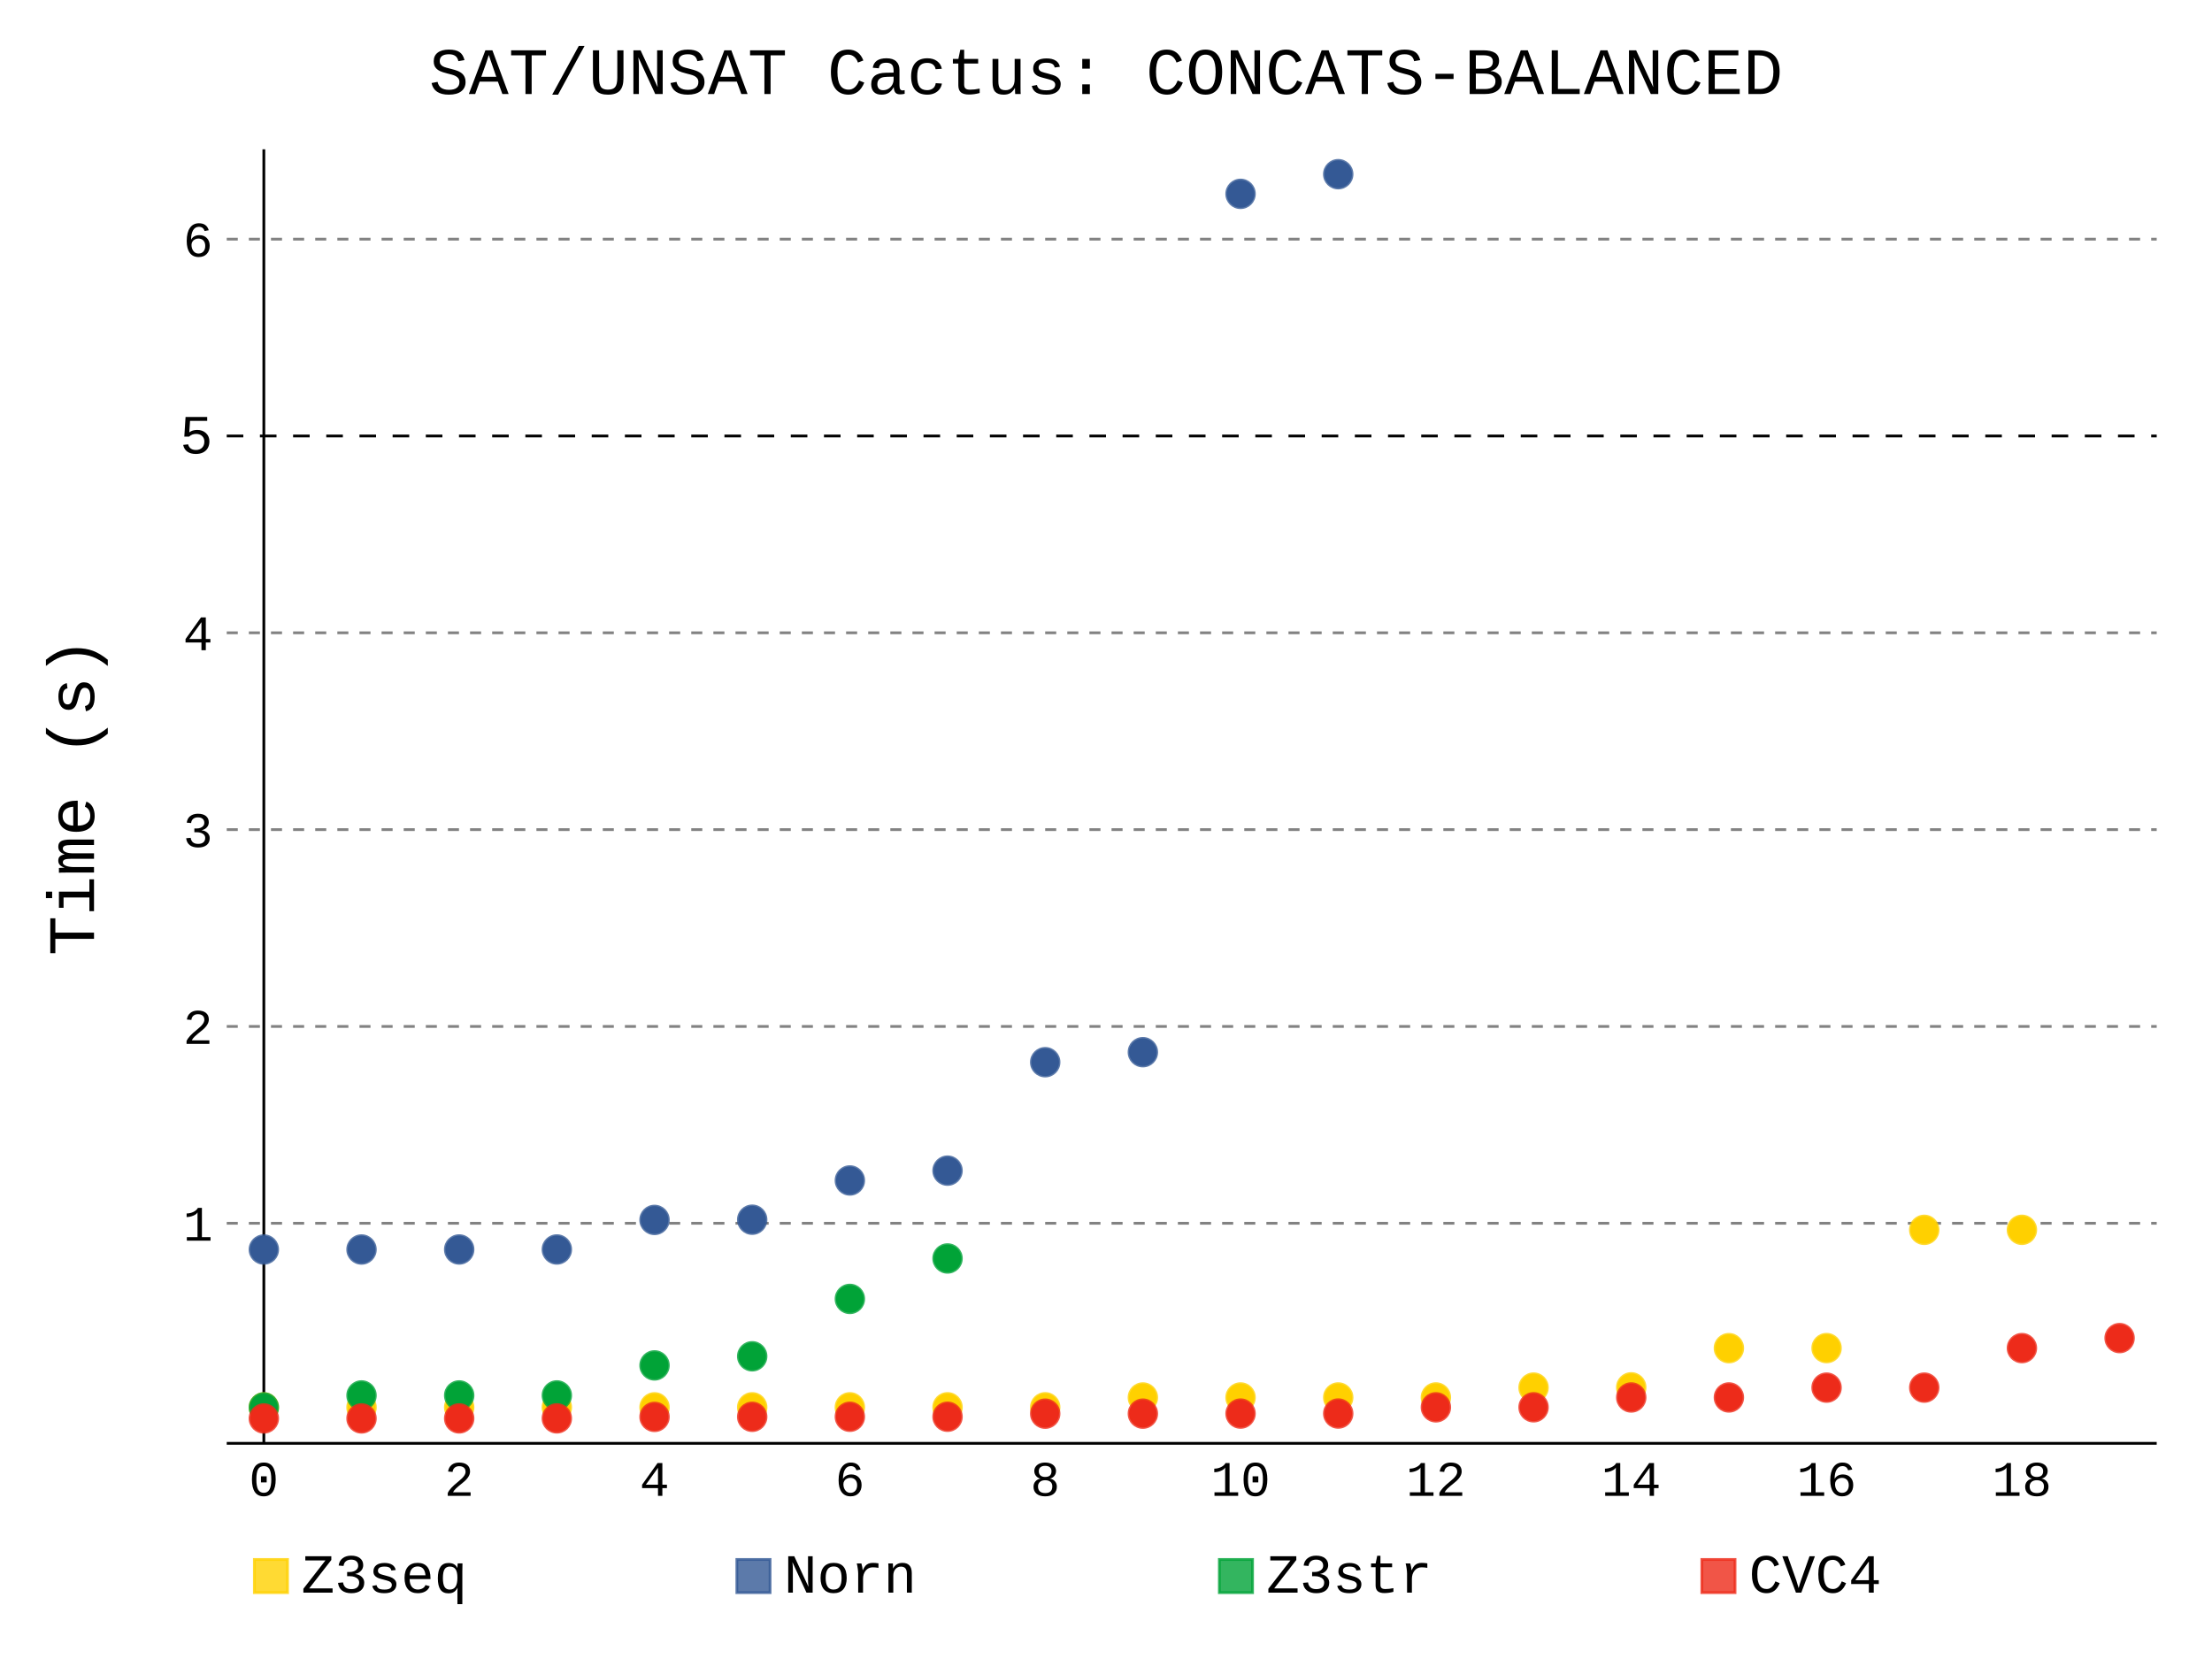
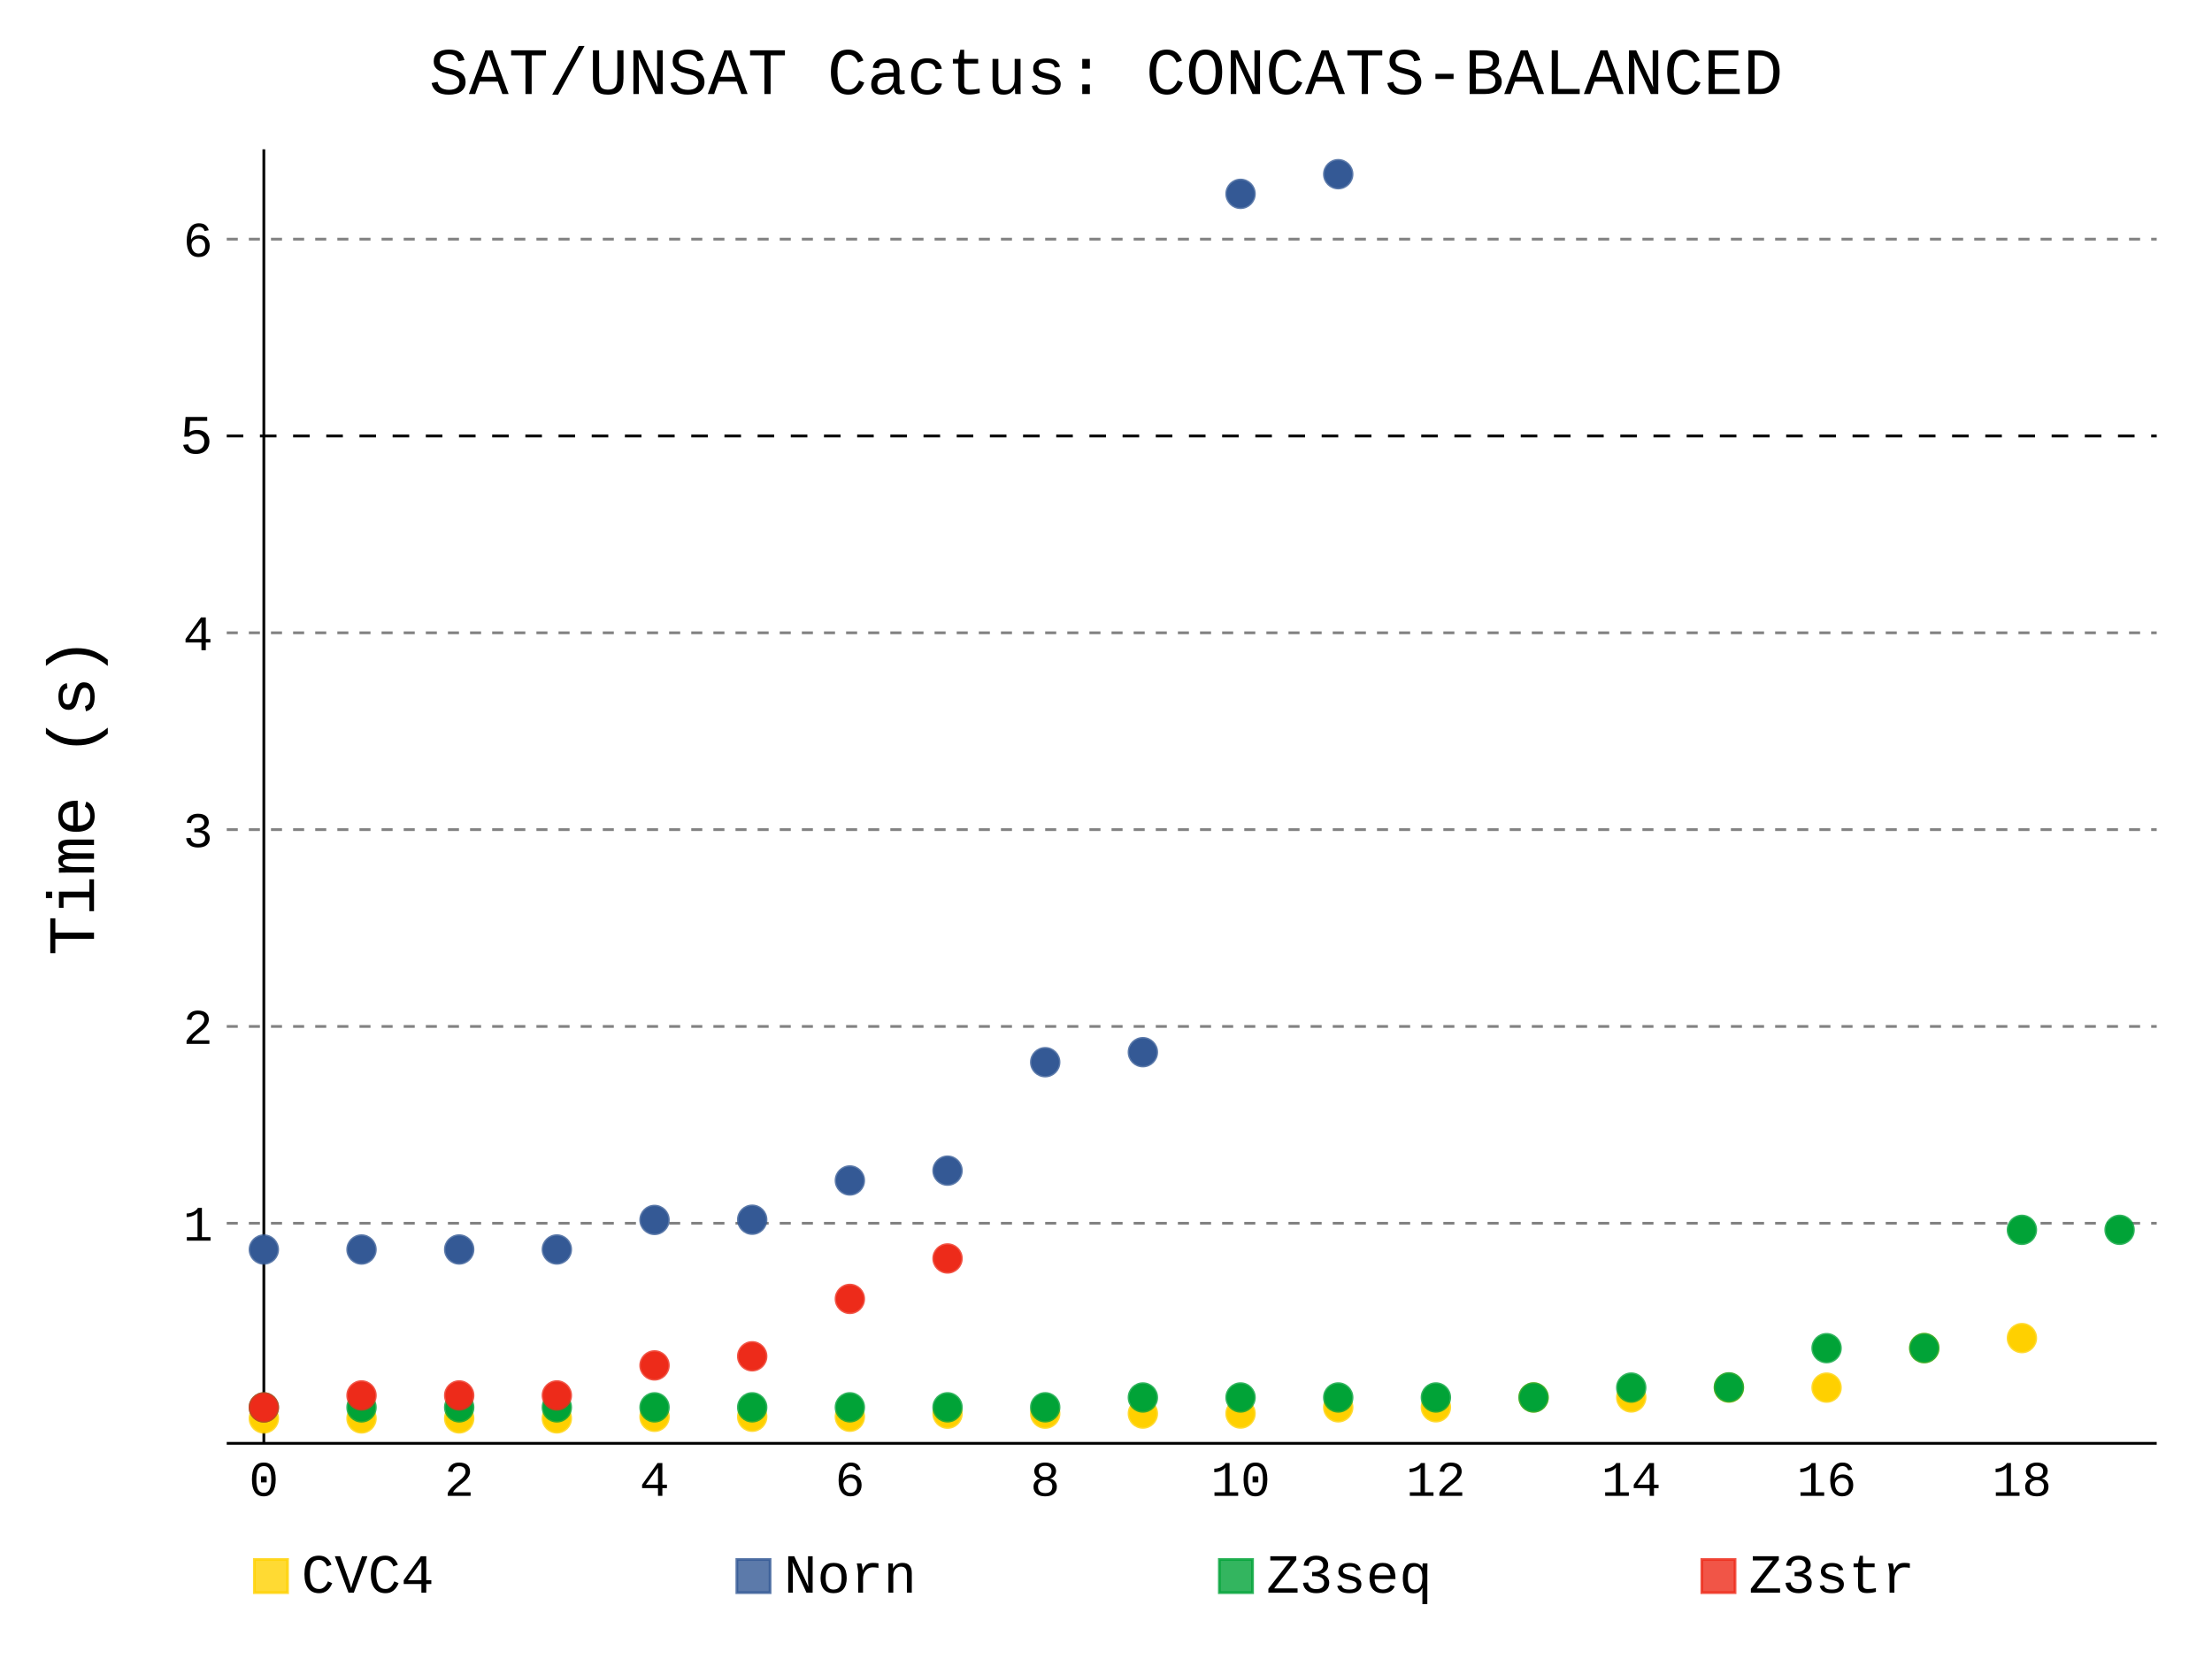
- <svg xmlns="http://www.w3.org/2000/svg" xmlns:xlink="http://www.w3.org/1999/xlink" id="chart-54b76173-b6ed-4fd7-8f60-fd6226037f44" class="pygal-chart" viewBox="0 0 800 600">
+ <svg xmlns="http://www.w3.org/2000/svg" xmlns:xlink="http://www.w3.org/1999/xlink" id="chart-731ab9eb-16a7-472b-a946-8c999ba611f8" class="pygal-chart" viewBox="0 0 800 600">
  <defs>
-     <style type="text/css">#chart-54b76173-b6ed-4fd7-8f60-fd6226037f44{-webkit-user-select:none;-webkit-font-smoothing:antialiased;font-family:Consolas,"Liberation Mono",Menlo,Courier,monospace}#chart-54b76173-b6ed-4fd7-8f60-fd6226037f44 .title{font-family:Consolas,"Liberation Mono",Menlo,Courier,monospace;font-size:24px}#chart-54b76173-b6ed-4fd7-8f60-fd6226037f44 .legends .legend text{font-family:Consolas,"Liberation Mono",Menlo,Courier,monospace;font-size:20px}#chart-54b76173-b6ed-4fd7-8f60-fd6226037f44 .axis text{font-family:Consolas,"Liberation Mono",Menlo,Courier,monospace;font-size:18px}#chart-54b76173-b6ed-4fd7-8f60-fd6226037f44 .axis text.major{font-family:Consolas,"Liberation Mono",Menlo,Courier,monospace;font-size:20px}#chart-54b76173-b6ed-4fd7-8f60-fd6226037f44 .text-overlay text.value{font-family:Consolas,"Liberation Mono",Menlo,Courier,monospace;font-size:22px}#chart-54b76173-b6ed-4fd7-8f60-fd6226037f44 .text-overlay text.label{font-family:Consolas,"Liberation Mono",Menlo,Courier,monospace;font-size:20px}#chart-54b76173-b6ed-4fd7-8f60-fd6226037f44 .tooltip{font-family:Consolas,"Liberation Mono",Menlo,Courier,monospace;font-size:20px}#chart-54b76173-b6ed-4fd7-8f60-fd6226037f44 text.no_data{font-family:Consolas,"Liberation Mono",Menlo,Courier,monospace;font-size:64px}
- #chart-54b76173-b6ed-4fd7-8f60-fd6226037f44{background-color:#FFFFFF}#chart-54b76173-b6ed-4fd7-8f60-fd6226037f44 path,#chart-54b76173-b6ed-4fd7-8f60-fd6226037f44 line,#chart-54b76173-b6ed-4fd7-8f60-fd6226037f44 rect,#chart-54b76173-b6ed-4fd7-8f60-fd6226037f44 circle{-webkit-transition:100ms;-moz-transition:100ms;transition:100ms}#chart-54b76173-b6ed-4fd7-8f60-fd6226037f44 .graph &gt; .background{fill:#FFFFFF}#chart-54b76173-b6ed-4fd7-8f60-fd6226037f44 .plot &gt; .background{fill:#FFFFFF}#chart-54b76173-b6ed-4fd7-8f60-fd6226037f44 .graph{fill:#000000}#chart-54b76173-b6ed-4fd7-8f60-fd6226037f44 text.no_data{fill:#000000}#chart-54b76173-b6ed-4fd7-8f60-fd6226037f44 .title{fill:#000000}#chart-54b76173-b6ed-4fd7-8f60-fd6226037f44 .legends .legend text{fill:#000000}#chart-54b76173-b6ed-4fd7-8f60-fd6226037f44 .legends .legend:hover text{fill:#000000}#chart-54b76173-b6ed-4fd7-8f60-fd6226037f44 .axis .line{stroke:#000000}#chart-54b76173-b6ed-4fd7-8f60-fd6226037f44 .axis .guide.line{stroke:#828282}#chart-54b76173-b6ed-4fd7-8f60-fd6226037f44 .axis .major.line{stroke:#000000}#chart-54b76173-b6ed-4fd7-8f60-fd6226037f44 .axis text.major{fill:#000000}#chart-54b76173-b6ed-4fd7-8f60-fd6226037f44 .axis.y .guides:hover .guide.line,#chart-54b76173-b6ed-4fd7-8f60-fd6226037f44 .line-graph .axis.x .guides:hover .guide.line,#chart-54b76173-b6ed-4fd7-8f60-fd6226037f44 .stackedline-graph .axis.x .guides:hover .guide.line,#chart-54b76173-b6ed-4fd7-8f60-fd6226037f44 .xy-graph .axis.x .guides:hover .guide.line{stroke:#000000}#chart-54b76173-b6ed-4fd7-8f60-fd6226037f44 .axis .guides:hover text{fill:#000000}#chart-54b76173-b6ed-4fd7-8f60-fd6226037f44 .reactive{fill-opacity:.8;stroke-opacity:.8}#chart-54b76173-b6ed-4fd7-8f60-fd6226037f44 .ci{stroke:#000000}#chart-54b76173-b6ed-4fd7-8f60-fd6226037f44 .reactive.active,#chart-54b76173-b6ed-4fd7-8f60-fd6226037f44 .active .reactive{fill-opacity:.9;stroke-opacity:.9;stroke-width:4}#chart-54b76173-b6ed-4fd7-8f60-fd6226037f44 .ci .reactive.active{stroke-width:1.5}#chart-54b76173-b6ed-4fd7-8f60-fd6226037f44 .series text{fill:#000000}#chart-54b76173-b6ed-4fd7-8f60-fd6226037f44 .tooltip rect{fill:#FFFFFF;stroke:#000000;-webkit-transition:opacity 100ms;-moz-transition:opacity 100ms;transition:opacity 100ms}#chart-54b76173-b6ed-4fd7-8f60-fd6226037f44 .tooltip .label{fill:#000000}#chart-54b76173-b6ed-4fd7-8f60-fd6226037f44 .tooltip .label{fill:#000000}#chart-54b76173-b6ed-4fd7-8f60-fd6226037f44 .tooltip .legend{font-size:.8em;fill:#828282}#chart-54b76173-b6ed-4fd7-8f60-fd6226037f44 .tooltip .x_label{font-size:.6em;fill:#000000}#chart-54b76173-b6ed-4fd7-8f60-fd6226037f44 .tooltip .xlink{font-size:.5em;text-decoration:underline}#chart-54b76173-b6ed-4fd7-8f60-fd6226037f44 .tooltip .value{font-size:1.5em}#chart-54b76173-b6ed-4fd7-8f60-fd6226037f44 .bound{font-size:.5em}#chart-54b76173-b6ed-4fd7-8f60-fd6226037f44 .max-value{font-size:.75em;fill:#828282}#chart-54b76173-b6ed-4fd7-8f60-fd6226037f44 .map-element{fill:#FFFFFF;stroke:#828282 !important}#chart-54b76173-b6ed-4fd7-8f60-fd6226037f44 .map-element .reactive{fill-opacity:inherit;stroke-opacity:inherit}#chart-54b76173-b6ed-4fd7-8f60-fd6226037f44 .color-0,#chart-54b76173-b6ed-4fd7-8f60-fd6226037f44 .color-0 a:visited{stroke:#FFD000;fill:#FFD000}#chart-54b76173-b6ed-4fd7-8f60-fd6226037f44 .color-1,#chart-54b76173-b6ed-4fd7-8f60-fd6226037f44 .color-1 a:visited{stroke:#345995;fill:#345995}#chart-54b76173-b6ed-4fd7-8f60-fd6226037f44 .color-2,#chart-54b76173-b6ed-4fd7-8f60-fd6226037f44 .color-2 a:visited{stroke:#01A337;fill:#01A337}#chart-54b76173-b6ed-4fd7-8f60-fd6226037f44 .color-3,#chart-54b76173-b6ed-4fd7-8f60-fd6226037f44 .color-3 a:visited{stroke:#ED2B1A;fill:#ED2B1A}#chart-54b76173-b6ed-4fd7-8f60-fd6226037f44 .text-overlay .color-0 text{fill:black}#chart-54b76173-b6ed-4fd7-8f60-fd6226037f44 .text-overlay .color-1 text{fill:black}#chart-54b76173-b6ed-4fd7-8f60-fd6226037f44 .text-overlay .color-2 text{fill:black}#chart-54b76173-b6ed-4fd7-8f60-fd6226037f44 .text-overlay .color-3 text{fill:black}
- #chart-54b76173-b6ed-4fd7-8f60-fd6226037f44 text.no_data{text-anchor:middle}#chart-54b76173-b6ed-4fd7-8f60-fd6226037f44 .guide.line{fill:none}#chart-54b76173-b6ed-4fd7-8f60-fd6226037f44 .centered{text-anchor:middle}#chart-54b76173-b6ed-4fd7-8f60-fd6226037f44 .title{text-anchor:middle}#chart-54b76173-b6ed-4fd7-8f60-fd6226037f44 .legends .legend text{fill-opacity:1}#chart-54b76173-b6ed-4fd7-8f60-fd6226037f44 .axis.x text{text-anchor:middle}#chart-54b76173-b6ed-4fd7-8f60-fd6226037f44 .axis.x:not(.web) text[transform]{text-anchor:start}#chart-54b76173-b6ed-4fd7-8f60-fd6226037f44 .axis.x:not(.web) text[transform].backwards{text-anchor:end}#chart-54b76173-b6ed-4fd7-8f60-fd6226037f44 .axis.y text{text-anchor:end}#chart-54b76173-b6ed-4fd7-8f60-fd6226037f44 .axis.y text[transform].backwards{text-anchor:start}#chart-54b76173-b6ed-4fd7-8f60-fd6226037f44 .axis.y2 text{text-anchor:start}#chart-54b76173-b6ed-4fd7-8f60-fd6226037f44 .axis.y2 text[transform].backwards{text-anchor:end}#chart-54b76173-b6ed-4fd7-8f60-fd6226037f44 .axis .guide.line{stroke-dasharray:4,4}#chart-54b76173-b6ed-4fd7-8f60-fd6226037f44 .axis .major.guide.line{stroke-dasharray:6,6}#chart-54b76173-b6ed-4fd7-8f60-fd6226037f44 .horizontal .axis.y .guide.line,#chart-54b76173-b6ed-4fd7-8f60-fd6226037f44 .horizontal .axis.y2 .guide.line,#chart-54b76173-b6ed-4fd7-8f60-fd6226037f44 .vertical .axis.x .guide.line{opacity:0}#chart-54b76173-b6ed-4fd7-8f60-fd6226037f44 .horizontal .axis.always_show .guide.line,#chart-54b76173-b6ed-4fd7-8f60-fd6226037f44 .vertical .axis.always_show .guide.line{opacity:1 !important}#chart-54b76173-b6ed-4fd7-8f60-fd6226037f44 .axis.y .guides:hover .guide.line,#chart-54b76173-b6ed-4fd7-8f60-fd6226037f44 .axis.y2 .guides:hover .guide.line,#chart-54b76173-b6ed-4fd7-8f60-fd6226037f44 .axis.x .guides:hover .guide.line{opacity:1}#chart-54b76173-b6ed-4fd7-8f60-fd6226037f44 .axis .guides:hover text{opacity:1}#chart-54b76173-b6ed-4fd7-8f60-fd6226037f44 .nofill{fill:none}#chart-54b76173-b6ed-4fd7-8f60-fd6226037f44 .subtle-fill{fill-opacity:.2}#chart-54b76173-b6ed-4fd7-8f60-fd6226037f44 .dot{stroke-width:1px;fill-opacity:1}#chart-54b76173-b6ed-4fd7-8f60-fd6226037f44 .dot.active{stroke-width:5px}#chart-54b76173-b6ed-4fd7-8f60-fd6226037f44 .dot.negative{fill:transparent}#chart-54b76173-b6ed-4fd7-8f60-fd6226037f44 text,#chart-54b76173-b6ed-4fd7-8f60-fd6226037f44 tspan{stroke:none !important}#chart-54b76173-b6ed-4fd7-8f60-fd6226037f44 .series text.active{opacity:1}#chart-54b76173-b6ed-4fd7-8f60-fd6226037f44 .tooltip rect{fill-opacity:.95;stroke-width:.5}#chart-54b76173-b6ed-4fd7-8f60-fd6226037f44 .tooltip text{fill-opacity:1}#chart-54b76173-b6ed-4fd7-8f60-fd6226037f44 .showable{visibility:hidden}#chart-54b76173-b6ed-4fd7-8f60-fd6226037f44 .showable.shown{visibility:visible}#chart-54b76173-b6ed-4fd7-8f60-fd6226037f44 .gauge-background{fill:rgba(229,229,229,1);stroke:none}#chart-54b76173-b6ed-4fd7-8f60-fd6226037f44 .bg-lines{stroke:#FFFFFF;stroke-width:2px}</style>
+     <style type="text/css">#chart-731ab9eb-16a7-472b-a946-8c999ba611f8{-webkit-user-select:none;-webkit-font-smoothing:antialiased;font-family:Consolas,"Liberation Mono",Menlo,Courier,monospace}#chart-731ab9eb-16a7-472b-a946-8c999ba611f8 .title{font-family:Consolas,"Liberation Mono",Menlo,Courier,monospace;font-size:24px}#chart-731ab9eb-16a7-472b-a946-8c999ba611f8 .legends .legend text{font-family:Consolas,"Liberation Mono",Menlo,Courier,monospace;font-size:20px}#chart-731ab9eb-16a7-472b-a946-8c999ba611f8 .axis text{font-family:Consolas,"Liberation Mono",Menlo,Courier,monospace;font-size:18px}#chart-731ab9eb-16a7-472b-a946-8c999ba611f8 .axis text.major{font-family:Consolas,"Liberation Mono",Menlo,Courier,monospace;font-size:20px}#chart-731ab9eb-16a7-472b-a946-8c999ba611f8 .text-overlay text.value{font-family:Consolas,"Liberation Mono",Menlo,Courier,monospace;font-size:22px}#chart-731ab9eb-16a7-472b-a946-8c999ba611f8 .text-overlay text.label{font-family:Consolas,"Liberation Mono",Menlo,Courier,monospace;font-size:20px}#chart-731ab9eb-16a7-472b-a946-8c999ba611f8 .tooltip{font-family:Consolas,"Liberation Mono",Menlo,Courier,monospace;font-size:20px}#chart-731ab9eb-16a7-472b-a946-8c999ba611f8 text.no_data{font-family:Consolas,"Liberation Mono",Menlo,Courier,monospace;font-size:64px}
+ #chart-731ab9eb-16a7-472b-a946-8c999ba611f8{background-color:#FFFFFF}#chart-731ab9eb-16a7-472b-a946-8c999ba611f8 path,#chart-731ab9eb-16a7-472b-a946-8c999ba611f8 line,#chart-731ab9eb-16a7-472b-a946-8c999ba611f8 rect,#chart-731ab9eb-16a7-472b-a946-8c999ba611f8 circle{-webkit-transition:100ms;-moz-transition:100ms;transition:100ms}#chart-731ab9eb-16a7-472b-a946-8c999ba611f8 .graph &gt; .background{fill:#FFFFFF}#chart-731ab9eb-16a7-472b-a946-8c999ba611f8 .plot &gt; .background{fill:#FFFFFF}#chart-731ab9eb-16a7-472b-a946-8c999ba611f8 .graph{fill:#000000}#chart-731ab9eb-16a7-472b-a946-8c999ba611f8 text.no_data{fill:#000000}#chart-731ab9eb-16a7-472b-a946-8c999ba611f8 .title{fill:#000000}#chart-731ab9eb-16a7-472b-a946-8c999ba611f8 .legends .legend text{fill:#000000}#chart-731ab9eb-16a7-472b-a946-8c999ba611f8 .legends .legend:hover text{fill:#000000}#chart-731ab9eb-16a7-472b-a946-8c999ba611f8 .axis .line{stroke:#000000}#chart-731ab9eb-16a7-472b-a946-8c999ba611f8 .axis .guide.line{stroke:#828282}#chart-731ab9eb-16a7-472b-a946-8c999ba611f8 .axis .major.line{stroke:#000000}#chart-731ab9eb-16a7-472b-a946-8c999ba611f8 .axis text.major{fill:#000000}#chart-731ab9eb-16a7-472b-a946-8c999ba611f8 .axis.y .guides:hover .guide.line,#chart-731ab9eb-16a7-472b-a946-8c999ba611f8 .line-graph .axis.x .guides:hover .guide.line,#chart-731ab9eb-16a7-472b-a946-8c999ba611f8 .stackedline-graph .axis.x .guides:hover .guide.line,#chart-731ab9eb-16a7-472b-a946-8c999ba611f8 .xy-graph .axis.x .guides:hover .guide.line{stroke:#000000}#chart-731ab9eb-16a7-472b-a946-8c999ba611f8 .axis .guides:hover text{fill:#000000}#chart-731ab9eb-16a7-472b-a946-8c999ba611f8 .reactive{fill-opacity:.8;stroke-opacity:.8}#chart-731ab9eb-16a7-472b-a946-8c999ba611f8 .ci{stroke:#000000}#chart-731ab9eb-16a7-472b-a946-8c999ba611f8 .reactive.active,#chart-731ab9eb-16a7-472b-a946-8c999ba611f8 .active .reactive{fill-opacity:.9;stroke-opacity:.9;stroke-width:4}#chart-731ab9eb-16a7-472b-a946-8c999ba611f8 .ci .reactive.active{stroke-width:1.5}#chart-731ab9eb-16a7-472b-a946-8c999ba611f8 .series text{fill:#000000}#chart-731ab9eb-16a7-472b-a946-8c999ba611f8 .tooltip rect{fill:#FFFFFF;stroke:#000000;-webkit-transition:opacity 100ms;-moz-transition:opacity 100ms;transition:opacity 100ms}#chart-731ab9eb-16a7-472b-a946-8c999ba611f8 .tooltip .label{fill:#000000}#chart-731ab9eb-16a7-472b-a946-8c999ba611f8 .tooltip .label{fill:#000000}#chart-731ab9eb-16a7-472b-a946-8c999ba611f8 .tooltip .legend{font-size:.8em;fill:#828282}#chart-731ab9eb-16a7-472b-a946-8c999ba611f8 .tooltip .x_label{font-size:.6em;fill:#000000}#chart-731ab9eb-16a7-472b-a946-8c999ba611f8 .tooltip .xlink{font-size:.5em;text-decoration:underline}#chart-731ab9eb-16a7-472b-a946-8c999ba611f8 .tooltip .value{font-size:1.5em}#chart-731ab9eb-16a7-472b-a946-8c999ba611f8 .bound{font-size:.5em}#chart-731ab9eb-16a7-472b-a946-8c999ba611f8 .max-value{font-size:.75em;fill:#828282}#chart-731ab9eb-16a7-472b-a946-8c999ba611f8 .map-element{fill:#FFFFFF;stroke:#828282 !important}#chart-731ab9eb-16a7-472b-a946-8c999ba611f8 .map-element .reactive{fill-opacity:inherit;stroke-opacity:inherit}#chart-731ab9eb-16a7-472b-a946-8c999ba611f8 .color-0,#chart-731ab9eb-16a7-472b-a946-8c999ba611f8 .color-0 a:visited{stroke:#FFD000;fill:#FFD000}#chart-731ab9eb-16a7-472b-a946-8c999ba611f8 .color-1,#chart-731ab9eb-16a7-472b-a946-8c999ba611f8 .color-1 a:visited{stroke:#345995;fill:#345995}#chart-731ab9eb-16a7-472b-a946-8c999ba611f8 .color-2,#chart-731ab9eb-16a7-472b-a946-8c999ba611f8 .color-2 a:visited{stroke:#01A337;fill:#01A337}#chart-731ab9eb-16a7-472b-a946-8c999ba611f8 .color-3,#chart-731ab9eb-16a7-472b-a946-8c999ba611f8 .color-3 a:visited{stroke:#ED2B1A;fill:#ED2B1A}#chart-731ab9eb-16a7-472b-a946-8c999ba611f8 .text-overlay .color-0 text{fill:black}#chart-731ab9eb-16a7-472b-a946-8c999ba611f8 .text-overlay .color-1 text{fill:black}#chart-731ab9eb-16a7-472b-a946-8c999ba611f8 .text-overlay .color-2 text{fill:black}#chart-731ab9eb-16a7-472b-a946-8c999ba611f8 .text-overlay .color-3 text{fill:black}
+ #chart-731ab9eb-16a7-472b-a946-8c999ba611f8 text.no_data{text-anchor:middle}#chart-731ab9eb-16a7-472b-a946-8c999ba611f8 .guide.line{fill:none}#chart-731ab9eb-16a7-472b-a946-8c999ba611f8 .centered{text-anchor:middle}#chart-731ab9eb-16a7-472b-a946-8c999ba611f8 .title{text-anchor:middle}#chart-731ab9eb-16a7-472b-a946-8c999ba611f8 .legends .legend text{fill-opacity:1}#chart-731ab9eb-16a7-472b-a946-8c999ba611f8 .axis.x text{text-anchor:middle}#chart-731ab9eb-16a7-472b-a946-8c999ba611f8 .axis.x:not(.web) text[transform]{text-anchor:start}#chart-731ab9eb-16a7-472b-a946-8c999ba611f8 .axis.x:not(.web) text[transform].backwards{text-anchor:end}#chart-731ab9eb-16a7-472b-a946-8c999ba611f8 .axis.y text{text-anchor:end}#chart-731ab9eb-16a7-472b-a946-8c999ba611f8 .axis.y text[transform].backwards{text-anchor:start}#chart-731ab9eb-16a7-472b-a946-8c999ba611f8 .axis.y2 text{text-anchor:start}#chart-731ab9eb-16a7-472b-a946-8c999ba611f8 .axis.y2 text[transform].backwards{text-anchor:end}#chart-731ab9eb-16a7-472b-a946-8c999ba611f8 .axis .guide.line{stroke-dasharray:4,4}#chart-731ab9eb-16a7-472b-a946-8c999ba611f8 .axis .major.guide.line{stroke-dasharray:6,6}#chart-731ab9eb-16a7-472b-a946-8c999ba611f8 .horizontal .axis.y .guide.line,#chart-731ab9eb-16a7-472b-a946-8c999ba611f8 .horizontal .axis.y2 .guide.line,#chart-731ab9eb-16a7-472b-a946-8c999ba611f8 .vertical .axis.x .guide.line{opacity:0}#chart-731ab9eb-16a7-472b-a946-8c999ba611f8 .horizontal .axis.always_show .guide.line,#chart-731ab9eb-16a7-472b-a946-8c999ba611f8 .vertical .axis.always_show .guide.line{opacity:1 !important}#chart-731ab9eb-16a7-472b-a946-8c999ba611f8 .axis.y .guides:hover .guide.line,#chart-731ab9eb-16a7-472b-a946-8c999ba611f8 .axis.y2 .guides:hover .guide.line,#chart-731ab9eb-16a7-472b-a946-8c999ba611f8 .axis.x .guides:hover .guide.line{opacity:1}#chart-731ab9eb-16a7-472b-a946-8c999ba611f8 .axis .guides:hover text{opacity:1}#chart-731ab9eb-16a7-472b-a946-8c999ba611f8 .nofill{fill:none}#chart-731ab9eb-16a7-472b-a946-8c999ba611f8 .subtle-fill{fill-opacity:.2}#chart-731ab9eb-16a7-472b-a946-8c999ba611f8 .dot{stroke-width:1px;fill-opacity:1}#chart-731ab9eb-16a7-472b-a946-8c999ba611f8 .dot.active{stroke-width:5px}#chart-731ab9eb-16a7-472b-a946-8c999ba611f8 .dot.negative{fill:transparent}#chart-731ab9eb-16a7-472b-a946-8c999ba611f8 text,#chart-731ab9eb-16a7-472b-a946-8c999ba611f8 tspan{stroke:none !important}#chart-731ab9eb-16a7-472b-a946-8c999ba611f8 .series text.active{opacity:1}#chart-731ab9eb-16a7-472b-a946-8c999ba611f8 .tooltip rect{fill-opacity:.95;stroke-width:.5}#chart-731ab9eb-16a7-472b-a946-8c999ba611f8 .tooltip text{fill-opacity:1}#chart-731ab9eb-16a7-472b-a946-8c999ba611f8 .showable{visibility:hidden}#chart-731ab9eb-16a7-472b-a946-8c999ba611f8 .showable.shown{visibility:visible}#chart-731ab9eb-16a7-472b-a946-8c999ba611f8 .gauge-background{fill:rgba(229,229,229,1);stroke:none}#chart-731ab9eb-16a7-472b-a946-8c999ba611f8 .bg-lines{stroke:#FFFFFF;stroke-width:2px}</style>
  </defs>
  <g class="graph xy-graph vertical">
    <rect class="background" height="600" width="800" x="0" y="0" />
    <g class="plot" transform="translate(82, 54)">
      <rect class="background" height="468.0" width="698" x="0" y="0" />
      <g class="axis y always_show">
        <path class="line" d="M0 468 h698" />
        <g class="guides">
          <path class="guide line" d="M0 388.41 h698" />
          <text class="" x="-5" y="394.71">1</text>
        </g>
        <g class="guides">
          <path class="guide line" d="M0 317.227 h698" />
          <text class="" x="-5" y="323.527">2</text>
        </g>
        <g class="guides">
          <path class="guide line" d="M0 246.043 h698" />
          <text class="" x="-5" y="252.343">3</text>
        </g>
        <g class="guides">
          <path class="guide line" d="M0 174.86 h698" />
          <text class="" x="-5" y="181.16">4</text>
        </g>
        <g class="guides">
          <path class="major guide line" d="M0 103.677 h698" />
          <text class="major" x="-5" y="109.977">5</text>
        </g>
        <g class="guides">
          <path class="guide line" d="M0 32.493 h698" />
          <text class="" x="-5" y="38.793">6</text>
        </g>
      </g>
      <g class="axis x">
        <g class="guides">
          <path class="axis line" d="M13.423 0 v468" />
          <text class="" x="13.423" y="487.0">0</text>
        </g>
        <g class="guides">
          <path class="guide line" d="M84.071 0 v468" />
          <text class="" x="84.071" y="487.0">2</text>
        </g>
        <g class="guides">
          <path class="guide line" d="M154.719 0 v468" />
          <text class="" x="154.719" y="487.0">4</text>
        </g>
        <g class="guides">
          <path class="guide line" d="M225.366 0 v468" />
          <text class="" x="225.366" y="487.0">6</text>
        </g>
        <g class="guides">
          <path class="guide line" d="M296.014 0 v468" />
          <text class="" x="296.014" y="487.0">8</text>
        </g>
        <g class="guides">
          <path class="guide line" d="M366.662 0 v468" />
          <text class="" x="366.662" y="487.0">10</text>
        </g>
        <g class="guides">
          <path class="guide line" d="M437.31 0 v468" />
          <text class="" x="437.31" y="487.0">12</text>
        </g>
        <g class="guides">
          <path class="guide line" d="M507.957 0 v468" />
          <text class="" x="507.957" y="487.0">14</text>
        </g>
        <g class="guides">
          <path class="guide line" d="M578.605 0 v468" />
          <text class="" x="578.605" y="487.0">16</text>
        </g>
        <g class="guides">
          <path class="guide line" d="M649.253 0 v468" />
          <text class="" x="649.253" y="487.0">18</text>
        </g>
      </g>
      <g class="series serie-0 color-0" />
      <g class="series serie-1 color-1" />
      <g class="series serie-2 color-2" />
      <g class="series serie-3 color-3" />
    </g>
    <g class="titles">
      <text class="title plot_title" x="400.0" y="34">SAT/UNSAT Cactus: CONCATS-BALANCED</text>
      <text class="title" x="0" y="322.0" transform="rotate(-90 0 288)">Time (s)</text>
    </g>
    <g class="plot overlay" transform="translate(82, 54)">
      <g class="series serie-0 color-0">
        <g class="dots">
+           <a target="_blank" xlink:href="../problems/concats-balanced/concats-balanced-00001-model.smt25">
+             <circle class="dot reactive tooltip-trigger" cx="13.423" cy="459.0" r="5" />
+           </a>
+         </g>
+         <g class="dots">
+           <a target="_blank" xlink:href="../problems/concats-balanced/concats-balanced-00002-model.smt25">
+             <circle class="dot reactive tooltip-trigger" cx="48.747" cy="458.989" r="5" />
+           </a>
+         </g>
+         <g class="dots">
+           <a target="_blank" xlink:href="../problems/concats-balanced/concats-balanced-00002.smt25">
+             <circle class="dot reactive tooltip-trigger" cx="84.071" cy="458.982" r="5" />
+           </a>
+         </g>
+         <g class="dots">
+           <a target="_blank" xlink:href="../problems/concats-balanced/concats-balanced-00001.smt25">
+             <circle class="dot reactive tooltip-trigger" cx="119.395" cy="458.973" r="5" />
+           </a>
+         </g>
+         <g class="dots">
+           <a target="_blank" xlink:href="../problems/concats-balanced/concats-balanced-00004-model.smt25">
+             <circle class="dot reactive tooltip-trigger" cx="154.719" cy="458.409" r="5" />
+           </a>
+         </g>
+         <g class="dots">
+           <a target="_blank" xlink:href="../problems/concats-balanced/concats-balanced-00003-model.smt25">
+             <circle class="dot reactive tooltip-trigger" cx="190.043" cy="458.39" r="5" />
+           </a>
+         </g>
+         <g class="dots">
+           <a target="_blank" xlink:href="../problems/concats-balanced/concats-balanced-00003.smt25">
+             <circle class="dot reactive tooltip-trigger" cx="225.366" cy="458.381" r="5" />
+           </a>
+         </g>
+         <g class="dots">
+           <a target="_blank" xlink:href="../problems/concats-balanced/concats-balanced-00006-model.smt25">
+             <circle class="dot reactive tooltip-trigger" cx="260.69" cy="457.276" r="5" />
+           </a>
+         </g>
+         <g class="dots">
+           <a target="_blank" xlink:href="../problems/concats-balanced/concats-balanced-00006.smt25">
+             <circle class="dot reactive tooltip-trigger" cx="296.014" cy="457.268" r="5" />
+           </a>
+         </g>
+         <g class="dots">
+           <a target="_blank" xlink:href="../problems/concats-balanced/concats-balanced-00004.smt25">
+             <circle class="dot reactive tooltip-trigger" cx="331.338" cy="457.243" r="5" />
+           </a>
+         </g>
+         <g class="dots">
+           <a target="_blank" xlink:href="../problems/concats-balanced/concats-balanced-00005.smt25">
+             <circle class="dot reactive tooltip-trigger" cx="366.662" cy="457.228" r="5" />
+           </a>
+         </g>
+         <g class="dots">
+           <a target="_blank" xlink:href="../problems/concats-balanced/concats-balanced-00007.smt25">
+             <circle class="dot reactive tooltip-trigger" cx="401.986" cy="454.977" r="5" />
+           </a>
+         </g>
+         <g class="dots">
+           <a target="_blank" xlink:href="../problems/concats-balanced/concats-balanced-00007-model.smt25">
+             <circle class="dot reactive tooltip-trigger" cx="437.31" cy="454.964" r="5" />
+           </a>
+         </g>
+         <g class="dots">
+           <a target="_blank" xlink:href="../problems/concats-balanced/concats-balanced-00008.smt25">
+             <circle class="dot reactive tooltip-trigger" cx="472.634" cy="451.411" r="5" />
+           </a>
+         </g>
+         <g class="dots">
+           <a target="_blank" xlink:href="../problems/concats-balanced/concats-balanced-00008-model.smt25">
+             <circle class="dot reactive tooltip-trigger" cx="507.957" cy="451.405" r="5" />
+           </a>
+         </g>
+         <g class="dots">
+           <a target="_blank" xlink:href="../problems/concats-balanced/concats-balanced-00009.smt25">
+             <circle class="dot reactive tooltip-trigger" cx="543.281" cy="447.857" r="5" />
+           </a>
+         </g>
+         <g class="dots">
+           <a target="_blank" xlink:href="../problems/concats-balanced/concats-balanced-00009-model.smt25">
+             <circle class="dot reactive tooltip-trigger" cx="578.605" cy="447.852" r="5" />
+           </a>
+         </g>
+         <g class="dots">
+           <a target="_blank" xlink:href="../problems/concats-balanced/concats-balanced-00010-model.smt25">
+             <circle class="dot reactive tooltip-trigger" cx="613.929" cy="433.561" r="5" />
+           </a>
+         </g>
+         <g class="dots">
+           <a target="_blank" xlink:href="../problems/concats-balanced/concats-balanced-00010.smt25">
+             <circle class="dot reactive tooltip-trigger" cx="649.253" cy="429.937" r="5" />
+           </a>
+         </g>
+       </g>
+       <g class="series serie-1 color-1">
+         <g class="dots">
+           <a target="_blank" xlink:href="../problems/concats-balanced/concats-balanced-00002.smt25">
+             <circle class="dot reactive tooltip-trigger" cx="13.423" cy="397.915" r="5" />
+           </a>
+         </g>
+         <g class="dots">
+           <a target="_blank" xlink:href="../problems/concats-balanced/concats-balanced-00001.smt25">
+             <circle class="dot reactive tooltip-trigger" cx="48.747" cy="397.904" r="5" />
+           </a>
+         </g>
+         <g class="dots">
+           <a target="_blank" xlink:href="../problems/concats-balanced/concats-balanced-00002-model.smt25">
+             <circle class="dot reactive tooltip-trigger" cx="84.071" cy="397.893" r="5" />
+           </a>
+         </g>
+         <g class="dots">
+           <a target="_blank" xlink:href="../problems/concats-balanced/concats-balanced-00001-model.smt25">
+             <circle class="dot reactive tooltip-trigger" cx="119.395" cy="397.891" r="5" />
+           </a>
+         </g>
+         <g class="dots">
+           <a target="_blank" xlink:href="../problems/concats-balanced/concats-balanced-00003.smt25">
+             <circle class="dot reactive tooltip-trigger" cx="154.719" cy="387.202" r="5" />
+           </a>
+         </g>
+         <g class="dots">
+           <a target="_blank" xlink:href="../problems/concats-balanced/concats-balanced-00003-model.smt25">
+             <circle class="dot reactive tooltip-trigger" cx="190.043" cy="387.125" r="5" />
+           </a>
+         </g>
+         <g class="dots">
+           <a target="_blank" xlink:href="../problems/concats-balanced/concats-balanced-00004-model.smt25">
+             <circle class="dot reactive tooltip-trigger" cx="225.366" cy="372.932" r="5" />
+           </a>
+         </g>
+         <g class="dots">
+           <a target="_blank" xlink:href="../problems/concats-balanced/concats-balanced-00004.smt25">
+             <circle class="dot reactive tooltip-trigger" cx="260.69" cy="369.377" r="5" />
+           </a>
+         </g>
+         <g class="dots">
+           <a target="_blank" xlink:href="../problems/concats-balanced/concats-balanced-00005-model.smt25">
+             <circle class="dot reactive tooltip-trigger" cx="296.014" cy="330.159" r="5" />
+           </a>
+         </g>
+         <g class="dots">
+           <a target="_blank" xlink:href="../problems/concats-balanced/concats-balanced-00005.smt25">
+             <circle class="dot reactive tooltip-trigger" cx="331.338" cy="326.538" r="5" />
+           </a>
+         </g>
+         <g class="dots">
+           <a target="_blank" xlink:href="../problems/concats-balanced/concats-balanced-00006-model.smt25">
+             <circle class="dot reactive tooltip-trigger" cx="366.662" cy="16.109" r="5" />
+           </a>
+         </g>
+         <g class="dots">
+           <a target="_blank" xlink:href="../problems/concats-balanced/concats-balanced-00006.smt25">
+             <circle class="dot reactive tooltip-trigger" cx="401.986" cy="9.0" r="5" />
+           </a>
+         </g>
+       </g>
+       <g class="series serie-2 color-2">
+         <g class="dots">
          <a target="_blank" xlink:href="../problems/concats-balanced/concats-balanced-00003-model.smt25">
            <circle class="dot reactive tooltip-trigger" cx="13.423" cy="454.995" r="5" />
          </a>
        </g>
        <g class="dots">
          <a target="_blank" xlink:href="../problems/concats-balanced/concats-balanced-00005.smt25">
            <circle class="dot reactive tooltip-trigger" cx="48.747" cy="454.993" r="5" />
          </a>
        </g>
        <g class="dots">
          <a target="_blank" xlink:href="../problems/concats-balanced/concats-balanced-00001.smt25">
            <circle class="dot reactive tooltip-trigger" cx="84.071" cy="454.989" r="5" />
          </a>
        </g>
        <g class="dots">
          <a target="_blank" xlink:href="../problems/concats-balanced/concats-balanced-00003.smt25">
            <circle class="dot reactive tooltip-trigger" cx="119.395" cy="454.988" r="5" />
          </a>
        </g>
        <g class="dots">
          <a target="_blank" xlink:href="../problems/concats-balanced/concats-balanced-00004-model.smt25">
            <circle class="dot reactive tooltip-trigger" cx="154.719" cy="454.986" r="5" />
          </a>
        </g>
        <g class="dots">
          <a target="_blank" xlink:href="../problems/concats-balanced/concats-balanced-00002.smt25">
            <circle class="dot reactive tooltip-trigger" cx="190.043" cy="454.978" r="5" />
          </a>
        </g>
        <g class="dots">
          <a target="_blank" xlink:href="../problems/concats-balanced/concats-balanced-00001-model.smt25">
            <circle class="dot reactive tooltip-trigger" cx="225.366" cy="454.975" r="5" />
          </a>
        </g>
        <g class="dots">
          <a target="_blank" xlink:href="../problems/concats-balanced/concats-balanced-00004.smt25">
            <circle class="dot reactive tooltip-trigger" cx="260.69" cy="454.973" r="5" />
          </a>
        </g>
        <g class="dots">
          <a target="_blank" xlink:href="../problems/concats-balanced/concats-balanced-00002-model.smt25">
            <circle class="dot reactive tooltip-trigger" cx="296.014" cy="454.967" r="5" />
          </a>
        </g>
        <g class="dots">
          <a target="_blank" xlink:href="../problems/concats-balanced/concats-balanced-00007.smt25">
            <circle class="dot reactive tooltip-trigger" cx="331.338" cy="451.422" r="5" />
          </a>
        </g>
        <g class="dots">
          <a target="_blank" xlink:href="../problems/concats-balanced/concats-balanced-00007-model.smt25">
            <circle class="dot reactive tooltip-trigger" cx="366.662" cy="451.415" r="5" />
          </a>
        </g>
        <g class="dots">
          <a target="_blank" xlink:href="../problems/concats-balanced/concats-balanced-00006-model.smt25">
            <circle class="dot reactive tooltip-trigger" cx="401.986" cy="451.414" r="5" />
          </a>
        </g>
        <g class="dots">
+           <a target="_blank" xlink:href="../problems/concats-balanced/concats-balanced-00005-model.smt25">
+             <circle class="dot reactive tooltip-trigger" cx="437.31" cy="451.414" r="5" />
+           </a>
+         </g>
+         <g class="dots">
          <a target="_blank" xlink:href="../problems/concats-balanced/concats-balanced-00006.smt25">
-             <circle class="dot reactive tooltip-trigger" cx="437.31" cy="451.407" r="5" />
+             <circle class="dot reactive tooltip-trigger" cx="472.634" cy="451.407" r="5" />
          </a>
        </g>
        <g class="dots">
          <a target="_blank" xlink:href="../problems/concats-balanced/concats-balanced-00008-model.smt25">
-             <circle class="dot reactive tooltip-trigger" cx="472.634" cy="447.845" r="5" />
+             <circle class="dot reactive tooltip-trigger" cx="507.957" cy="447.845" r="5" />
          </a>
        </g>
        <g class="dots">
          <a target="_blank" xlink:href="../problems/concats-balanced/concats-balanced-00008.smt25">
-             <circle class="dot reactive tooltip-trigger" cx="507.957" cy="447.755" r="5" />
+             <circle class="dot reactive tooltip-trigger" cx="543.281" cy="447.755" r="5" />
          </a>
        </g>
        <g class="dots">
          <a target="_blank" xlink:href="../problems/concats-balanced/concats-balanced-00009-model.smt25">
-             <circle class="dot reactive tooltip-trigger" cx="543.281" cy="433.58" r="5" />
+             <circle class="dot reactive tooltip-trigger" cx="578.605" cy="433.58" r="5" />
          </a>
        </g>
        <g class="dots">
          <a target="_blank" xlink:href="../problems/concats-balanced/concats-balanced-00009.smt25">
-             <circle class="dot reactive tooltip-trigger" cx="578.605" cy="433.558" r="5" />
+             <circle class="dot reactive tooltip-trigger" cx="613.929" cy="433.558" r="5" />
          </a>
        </g>
        <g class="dots">
          <a target="_blank" xlink:href="../problems/concats-balanced/concats-balanced-00010.smt25">
-             <circle class="dot reactive tooltip-trigger" cx="613.929" cy="390.792" r="5" />
+             <circle class="dot reactive tooltip-trigger" cx="649.253" cy="390.792" r="5" />
          </a>
        </g>
        <g class="dots">
          <a target="_blank" xlink:href="../problems/concats-balanced/concats-balanced-00010-model.smt25">
-             <circle class="dot reactive tooltip-trigger" cx="649.253" cy="390.784" r="5" />
-           </a>
-         </g>
-       </g>
-       <g class="series serie-1 color-1">
-         <g class="dots">
-           <a target="_blank" xlink:href="../problems/concats-balanced/concats-balanced-00002.smt25">
-             <circle class="dot reactive tooltip-trigger" cx="13.423" cy="397.915" r="5" />
-           </a>
-         </g>
-         <g class="dots">
-           <a target="_blank" xlink:href="../problems/concats-balanced/concats-balanced-00001.smt25">
-             <circle class="dot reactive tooltip-trigger" cx="48.747" cy="397.904" r="5" />
-           </a>
-         </g>
-         <g class="dots">
-           <a target="_blank" xlink:href="../problems/concats-balanced/concats-balanced-00002-model.smt25">
-             <circle class="dot reactive tooltip-trigger" cx="84.071" cy="397.893" r="5" />
-           </a>
-         </g>
-         <g class="dots">
-           <a target="_blank" xlink:href="../problems/concats-balanced/concats-balanced-00001-model.smt25">
-             <circle class="dot reactive tooltip-trigger" cx="119.395" cy="397.891" r="5" />
-           </a>
-         </g>
-         <g class="dots">
-           <a target="_blank" xlink:href="../problems/concats-balanced/concats-balanced-00003.smt25">
-             <circle class="dot reactive tooltip-trigger" cx="154.719" cy="387.202" r="5" />
-           </a>
-         </g>
-         <g class="dots">
-           <a target="_blank" xlink:href="../problems/concats-balanced/concats-balanced-00003-model.smt25">
-             <circle class="dot reactive tooltip-trigger" cx="190.043" cy="387.125" r="5" />
-           </a>
-         </g>
-         <g class="dots">
-           <a target="_blank" xlink:href="../problems/concats-balanced/concats-balanced-00004-model.smt25">
-             <circle class="dot reactive tooltip-trigger" cx="225.366" cy="372.932" r="5" />
-           </a>
-         </g>
-         <g class="dots">
-           <a target="_blank" xlink:href="../problems/concats-balanced/concats-balanced-00004.smt25">
-             <circle class="dot reactive tooltip-trigger" cx="260.69" cy="369.377" r="5" />
-           </a>
-         </g>
-         <g class="dots">
-           <a target="_blank" xlink:href="../problems/concats-balanced/concats-balanced-00005-model.smt25">
-             <circle class="dot reactive tooltip-trigger" cx="296.014" cy="330.159" r="5" />
-           </a>
-         </g>
-         <g class="dots">
-           <a target="_blank" xlink:href="../problems/concats-balanced/concats-balanced-00005.smt25">
-             <circle class="dot reactive tooltip-trigger" cx="331.338" cy="326.538" r="5" />
-           </a>
-         </g>
-         <g class="dots">
-           <a target="_blank" xlink:href="../problems/concats-balanced/concats-balanced-00006-model.smt25">
-             <circle class="dot reactive tooltip-trigger" cx="366.662" cy="16.109" r="5" />
-           </a>
-         </g>
-         <g class="dots">
-           <a target="_blank" xlink:href="../problems/concats-balanced/concats-balanced-00006.smt25">
-             <circle class="dot reactive tooltip-trigger" cx="401.986" cy="9.0" r="5" />
-           </a>
-         </g>
-       </g>
-       <g class="series serie-2 color-2">
+             <circle class="dot reactive tooltip-trigger" cx="684.577" cy="390.784" r="5" />
+           </a>
+         </g>
+       </g>
+       <g class="series serie-3 color-3">
        <g class="dots">
          <a target="_blank" xlink:href="../problems/concats-balanced/concats-balanced-00001-model.smt25">
            <circle class="dot reactive tooltip-trigger" cx="13.423" cy="455.011" r="5" />
          </a>
        </g>
        <g class="dots">
          <a target="_blank" xlink:href="../problems/concats-balanced/concats-balanced-00001.smt25">
            <circle class="dot reactive tooltip-trigger" cx="48.747" cy="450.677" r="5" />
          </a>
        </g>
        <g class="dots">
          <a target="_blank" xlink:href="../problems/concats-balanced/concats-balanced-00002-model.smt25">
            <circle class="dot reactive tooltip-trigger" cx="84.071" cy="450.676" r="5" />
          </a>
        </g>
        <g class="dots">
          <a target="_blank" xlink:href="../problems/concats-balanced/concats-balanced-00002.smt25">
            <circle class="dot reactive tooltip-trigger" cx="119.395" cy="450.673" r="5" />
          </a>
        </g>
        <g class="dots">
          <a target="_blank" xlink:href="../problems/concats-balanced/concats-balanced-00003.smt25">
            <circle class="dot reactive tooltip-trigger" cx="154.719" cy="439.818" r="5" />
          </a>
        </g>
        <g class="dots">
          <a target="_blank" xlink:href="../problems/concats-balanced/concats-balanced-00003-model.smt25">
            <circle class="dot reactive tooltip-trigger" cx="190.043" cy="436.521" r="5" />
          </a>
        </g>
        <g class="dots">
          <a target="_blank" xlink:href="../problems/concats-balanced/concats-balanced-00004-model.smt25">
            <circle class="dot reactive tooltip-trigger" cx="225.366" cy="415.77" r="5" />
          </a>
        </g>
        <g class="dots">
          <a target="_blank" xlink:href="../problems/concats-balanced/concats-balanced-00004.smt25">
            <circle class="dot reactive tooltip-trigger" cx="260.69" cy="401.143" r="5" />
-           </a>
-         </g>
-       </g>
-       <g class="series serie-3 color-3">
-         <g class="dots">
-           <a target="_blank" xlink:href="../problems/concats-balanced/concats-balanced-00001-model.smt25">
-             <circle class="dot reactive tooltip-trigger" cx="13.423" cy="459.0" r="5" />
-           </a>
-         </g>
-         <g class="dots">
-           <a target="_blank" xlink:href="../problems/concats-balanced/concats-balanced-00002-model.smt25">
-             <circle class="dot reactive tooltip-trigger" cx="48.747" cy="458.989" r="5" />
-           </a>
-         </g>
-         <g class="dots">
-           <a target="_blank" xlink:href="../problems/concats-balanced/concats-balanced-00002.smt25">
-             <circle class="dot reactive tooltip-trigger" cx="84.071" cy="458.982" r="5" />
-           </a>
-         </g>
-         <g class="dots">
-           <a target="_blank" xlink:href="../problems/concats-balanced/concats-balanced-00001.smt25">
-             <circle class="dot reactive tooltip-trigger" cx="119.395" cy="458.973" r="5" />
-           </a>
-         </g>
-         <g class="dots">
-           <a target="_blank" xlink:href="../problems/concats-balanced/concats-balanced-00005-model.smt25">
-             <circle class="dot reactive tooltip-trigger" cx="154.719" cy="458.44" r="5" />
-           </a>
-         </g>
-         <g class="dots">
-           <a target="_blank" xlink:href="../problems/concats-balanced/concats-balanced-00004-model.smt25">
-             <circle class="dot reactive tooltip-trigger" cx="190.043" cy="458.409" r="5" />
-           </a>
-         </g>
-         <g class="dots">
-           <a target="_blank" xlink:href="../problems/concats-balanced/concats-balanced-00003-model.smt25">
-             <circle class="dot reactive tooltip-trigger" cx="225.366" cy="458.39" r="5" />
-           </a>
-         </g>
-         <g class="dots">
-           <a target="_blank" xlink:href="../problems/concats-balanced/concats-balanced-00003.smt25">
-             <circle class="dot reactive tooltip-trigger" cx="260.69" cy="458.381" r="5" />
-           </a>
-         </g>
-         <g class="dots">
-           <a target="_blank" xlink:href="../problems/concats-balanced/concats-balanced-00006-model.smt25">
-             <circle class="dot reactive tooltip-trigger" cx="296.014" cy="457.276" r="5" />
-           </a>
-         </g>
-         <g class="dots">
-           <a target="_blank" xlink:href="../problems/concats-balanced/concats-balanced-00006.smt25">
-             <circle class="dot reactive tooltip-trigger" cx="331.338" cy="457.268" r="5" />
-           </a>
-         </g>
-         <g class="dots">
-           <a target="_blank" xlink:href="../problems/concats-balanced/concats-balanced-00004.smt25">
-             <circle class="dot reactive tooltip-trigger" cx="366.662" cy="457.243" r="5" />
-           </a>
-         </g>
-         <g class="dots">
-           <a target="_blank" xlink:href="../problems/concats-balanced/concats-balanced-00005.smt25">
-             <circle class="dot reactive tooltip-trigger" cx="401.986" cy="457.228" r="5" />
-           </a>
-         </g>
-         <g class="dots">
-           <a target="_blank" xlink:href="../problems/concats-balanced/concats-balanced-00007.smt25">
-             <circle class="dot reactive tooltip-trigger" cx="437.31" cy="454.977" r="5" />
-           </a>
-         </g>
-         <g class="dots">
-           <a target="_blank" xlink:href="../problems/concats-balanced/concats-balanced-00007-model.smt25">
-             <circle class="dot reactive tooltip-trigger" cx="472.634" cy="454.964" r="5" />
-           </a>
-         </g>
-         <g class="dots">
-           <a target="_blank" xlink:href="../problems/concats-balanced/concats-balanced-00008.smt25">
-             <circle class="dot reactive tooltip-trigger" cx="507.957" cy="451.411" r="5" />
-           </a>
-         </g>
-         <g class="dots">
-           <a target="_blank" xlink:href="../problems/concats-balanced/concats-balanced-00008-model.smt25">
-             <circle class="dot reactive tooltip-trigger" cx="543.281" cy="451.405" r="5" />
-           </a>
-         </g>
-         <g class="dots">
-           <a target="_blank" xlink:href="../problems/concats-balanced/concats-balanced-00009.smt25">
-             <circle class="dot reactive tooltip-trigger" cx="578.605" cy="447.857" r="5" />
-           </a>
-         </g>
-         <g class="dots">
-           <a target="_blank" xlink:href="../problems/concats-balanced/concats-balanced-00009-model.smt25">
-             <circle class="dot reactive tooltip-trigger" cx="613.929" cy="447.852" r="5" />
-           </a>
-         </g>
-         <g class="dots">
-           <a target="_blank" xlink:href="../problems/concats-balanced/concats-balanced-00010-model.smt25">
-             <circle class="dot reactive tooltip-trigger" cx="649.253" cy="433.561" r="5" />
-           </a>
-         </g>
-         <g class="dots">
-           <a target="_blank" xlink:href="../problems/concats-balanced/concats-balanced-00010.smt25">
-             <circle class="dot reactive tooltip-trigger" cx="684.577" cy="429.937" r="5" />
          </a>
        </g>
      </g>
    </g>
    <g class="plot text-overlay" transform="translate(82, 54)">
      <g class="series serie-0 color-0" />
      <g class="series serie-1 color-1" />
      <g class="series serie-2 color-2" />
      <g class="series serie-3 color-3" />
    </g>
    <g class="plot tooltip-overlay" transform="translate(82, 54)">
      <g class="tooltip" style="opacity: 0" transform="translate(0 0)">
        <rect class="tooltip-box" height="0" rx="10" ry="10" width="0" />
        <g class="text" />
      </g>
    </g>
    <g class="legends" transform="translate(92, 560)">
      <g class="legend reactive activate-serie" id="activate-serie-0">
        <rect class="color-0 reactive" height="12" width="12" x="0.0" y="4.0" />
-         <text x="17.0" y="16.0">Z3seq</text>
+         <text x="17.0" y="16.0">CVC4</text>
      </g>
      <g class="legend reactive activate-serie" id="activate-serie-1">
        <rect class="color-1 reactive" height="12" width="12" x="174.5" y="4.0" />
        <text x="191.5" y="16.0">Norn</text>
      </g>
      <g class="legend reactive activate-serie" id="activate-serie-2">
        <rect class="color-2 reactive" height="12" width="12" x="349.0" y="4.0" />
-         <text x="366.0" y="16.0">Z3str</text>
+         <text x="366.0" y="16.0">Z3seq</text>
      </g>
      <g class="legend reactive activate-serie" id="activate-serie-3">
        <rect class="color-3 reactive" height="12" width="12" x="523.5" y="4.0" />
-         <text x="540.5" y="16.0">CVC4</text>
+         <text x="540.5" y="16.0">Z3str</text>
      </g>
    </g>
  </g>
</svg>
